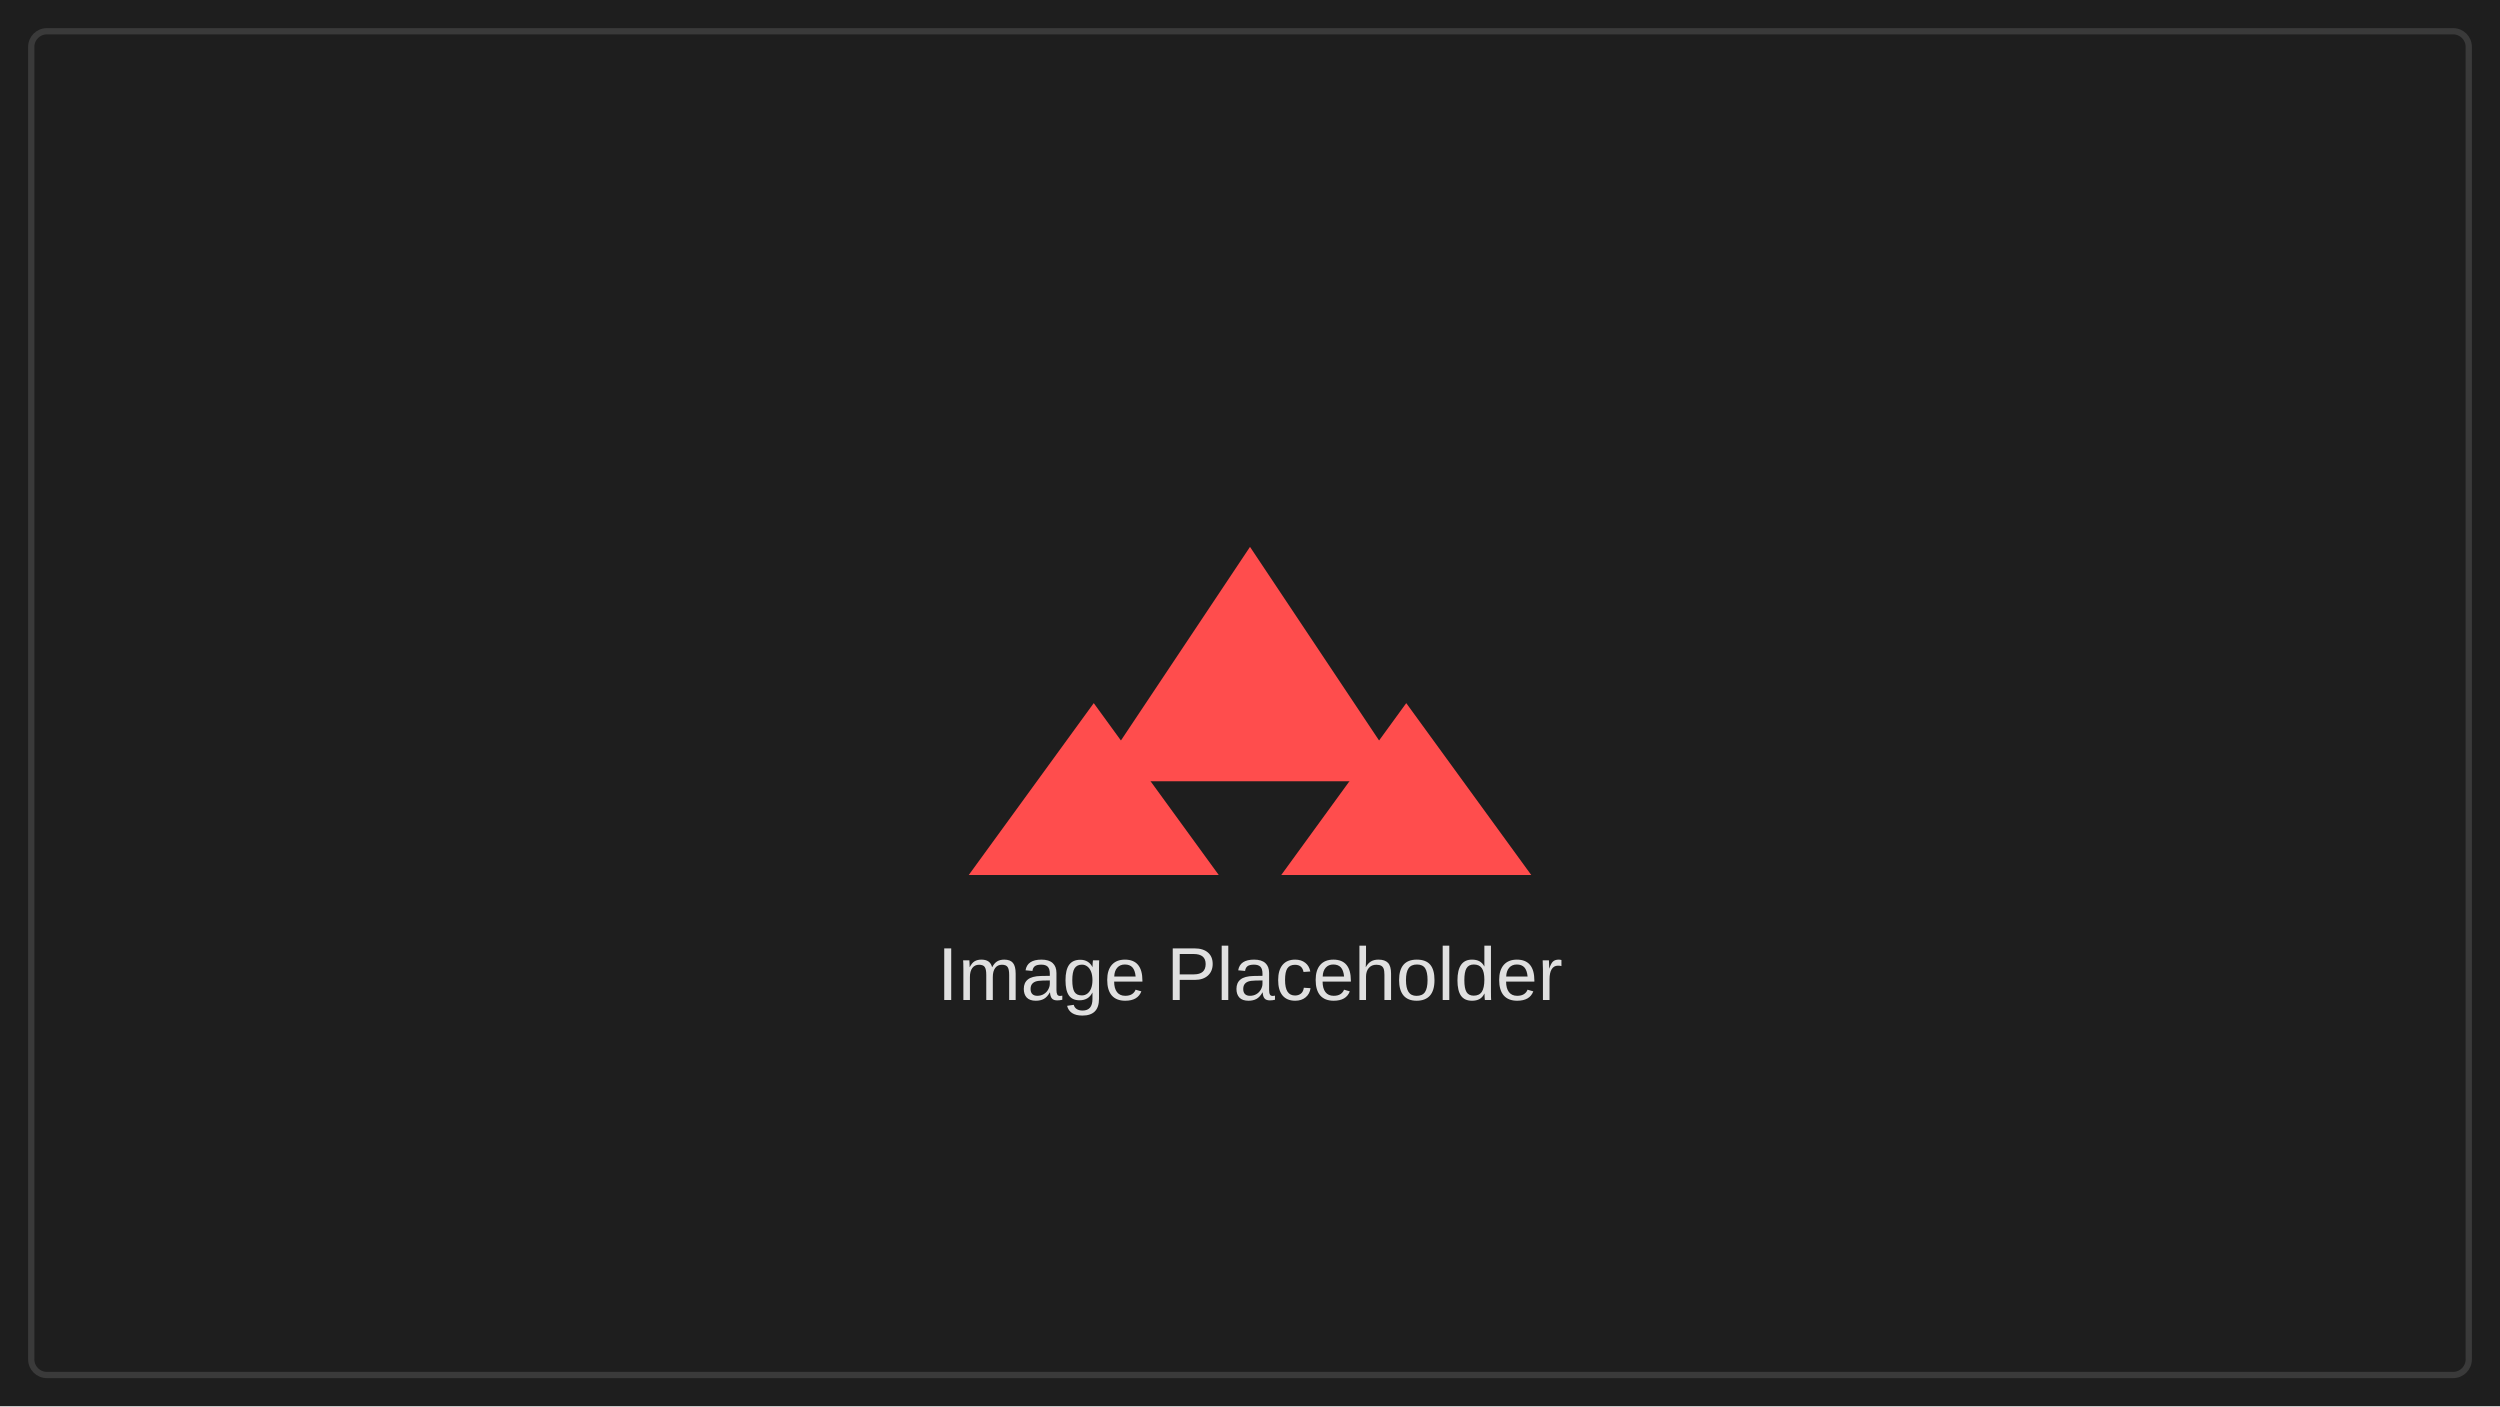
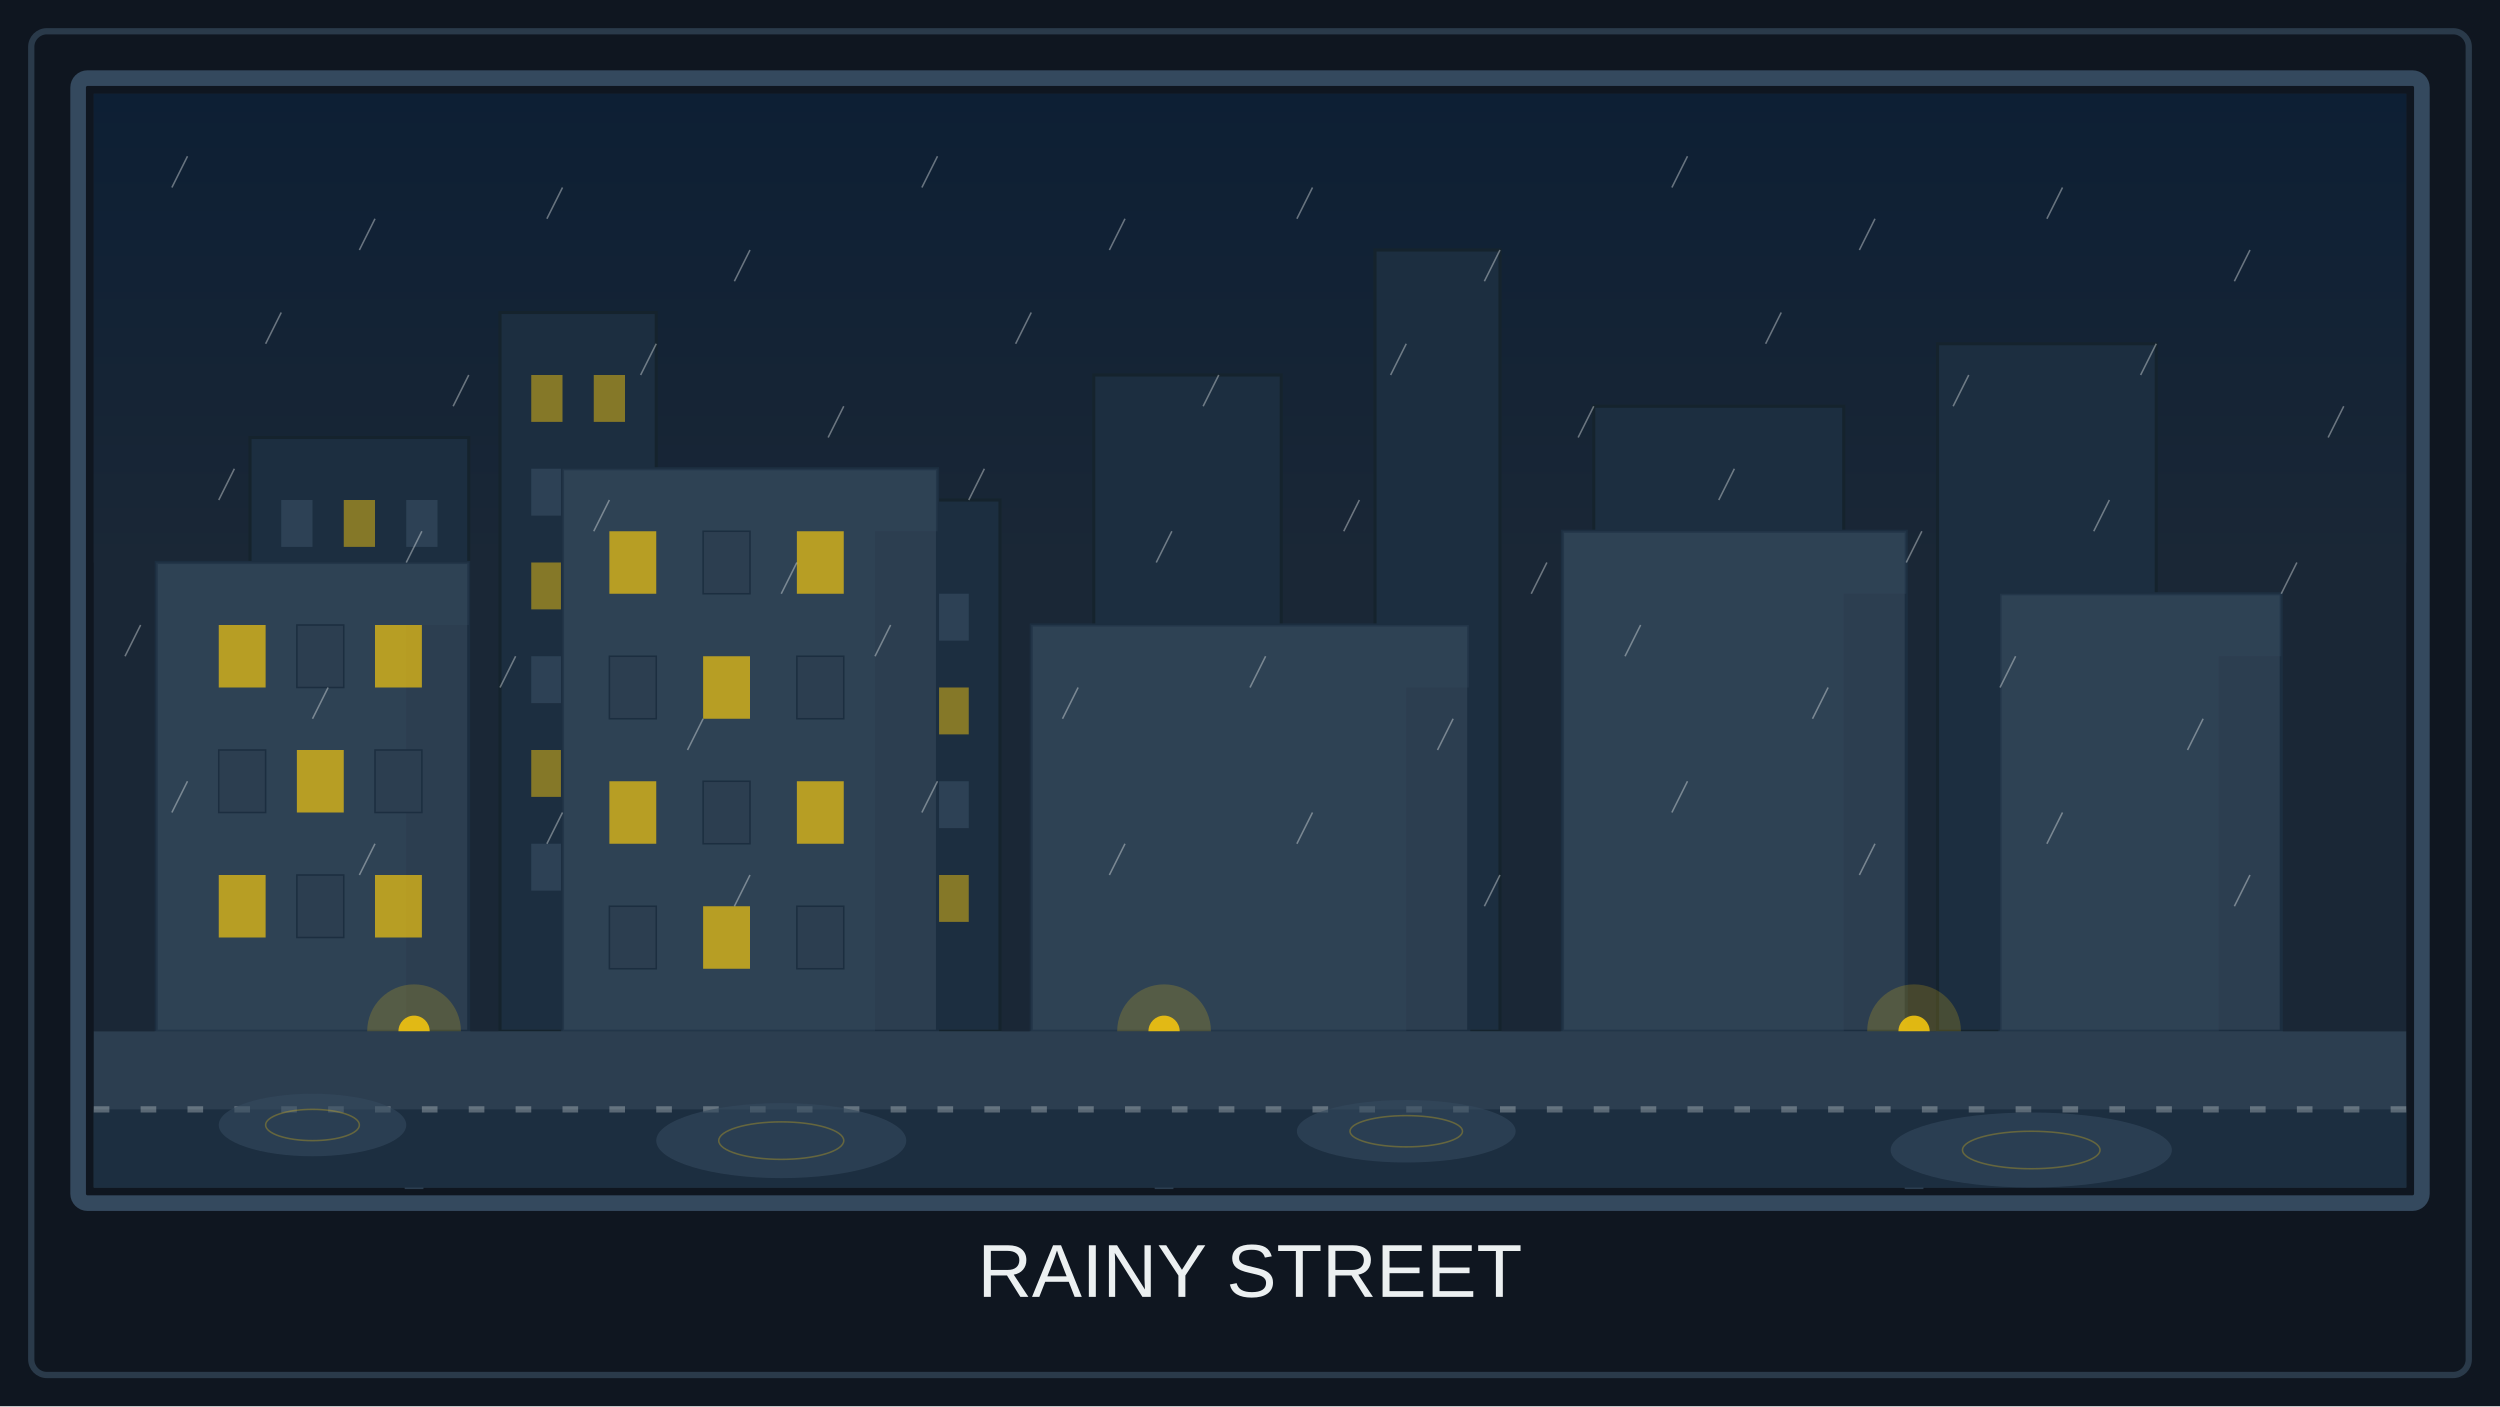
<svg xmlns="http://www.w3.org/2000/svg" width="800" height="450">
  <style>
    .background {
-       fill: #1E1E1E;
+       fill: #0F1620;
    }
    .outline {
      fill: none;
-       stroke: #3a3a3a;
+       stroke: #2A3A4A;
      stroke-width: 2;
    }
-     .icon {
-       fill: #ff4d4d;
-     }
-     .text {
+     .sky {
+       fill: #1A2736;
+     }
+     .sky-glow {
+       fill: url(#sky-gradient);
+     }
+     .building {
+       fill: #2C3E50;
+       stroke: #1C2E40;
+       stroke-width: 1;
+     }
+     .building-dark {
+       fill: #1C2E40;
+       stroke: #15232D;
+       stroke-width: 1;
+     }
+     .building-highlight {
+       fill: #34495E;
+     }
+     .window {
+       fill: #F1C40F;
+       opacity: 0.7;
+     }
+     .window-dark {
+       fill: #34495E;
+     }
+     .window-off {
+       fill: #2C3E50;
+       stroke: #1C2E40;
+       stroke-width: 0.5;
+     }
+     .road {
+       fill: #2C3E50;
+     }
+     .road-wet {
+       fill: #1C2E40;
+     }
+     .road-marking {
+       stroke: #ECF0F1;
+       stroke-width: 2;
+       stroke-dasharray: 5, 10;
+       opacity: 0.3;
+     }
+     .rain {
+       stroke: #ECF0F1;
+       stroke-width: 0.5;
+       opacity: 0.4;
+     }
+     .puddle {
+       fill: #34495E;
+       opacity: 0.6;
+     }
+     .puddle-reflection {
+       fill: none;
+       stroke: #F1C40F;
+       stroke-width: 0.5;
+       opacity: 0.3;
+     }
+     .streetlight {
+       fill: #34495E;
+       stroke: #2C3E50;
+       stroke-width: 1;
+     }
+     .light-glow {
+       fill: #F1C40F;
+       opacity: 0.2;
+     }
+     .lamp {
+       fill: #F1C40F;
+       opacity: 0.9;
+     }
+     .frame {
+       fill: none;
+       stroke: #34495E;
+       stroke-width: 5;
+     }
+     .title {
      font-family: 'Arial', sans-serif;
      font-size: 24px;
-       fill: #e0e0e0;
+       font-weight: 300;
+       fill: #ECF0F1;
      text-anchor: middle;
    }
  </style>
+   <defs>
+     <linearGradient id="sky-gradient" x1="0%" y1="0%" x2="0%" y2="100%">
+       <stop offset="0%" stop-color="#0D1F34" />
+       <stop offset="100%" stop-color="#1A2736" />
+     </linearGradient>
+   </defs>
  <rect class="background" width="800" height="450" />
  <rect class="outline" x="10" y="10" width="780" height="430" rx="5" />
-   <path class="icon" d="M400 175 L350 250 L450 250 Z" />
-   <path class="icon" d="M350 225 L310 280 L390 280 Z" />
-   <path class="icon" d="M450 225 L410 280 L490 280 Z" />
-   <text class="text" x="400" y="320">Image Placeholder</text>
+   <rect class="sky" x="30" y="30" width="740" height="300" />
+   <rect class="sky-glow" x="30" y="30" width="740" height="150" />
+   <rect class="building-dark" x="80" y="140" width="70" height="190" />
+   <rect class="building-dark" x="160" y="100" width="50" height="230" />
+   <rect class="building-dark" x="230" y="160" width="90" height="170" />
+   <rect class="building-dark" x="350" y="120" width="60" height="210" />
+   <rect class="building-dark" x="440" y="80" width="40" height="250" />
+   <rect class="building-dark" x="510" y="130" width="80" height="200" />
+   <rect class="building-dark" x="620" y="110" width="70" height="220" />
+   <g opacity="0.7">
+     <rect class="window-dark" x="90" y="160" width="10" height="15" />
+     <rect class="window" x="110" y="160" width="10" height="15" />
+     <rect class="window-dark" x="130" y="160" width="10" height="15" />
+     <rect class="window" x="90" y="190" width="10" height="15" />
+     <rect class="window-dark" x="110" y="190" width="10" height="15" />
+     <rect class="window" x="130" y="190" width="10" height="15" />
+     <rect class="window-dark" x="90" y="220" width="10" height="15" />
+     <rect class="window" x="110" y="220" width="10" height="15" />
+     <rect class="window-dark" x="130" y="220" width="10" height="15" />
+     <rect class="window" x="90" y="250" width="10" height="15" />
+     <rect class="window-dark" x="110" y="250" width="10" height="15" />
+     <rect class="window" x="130" y="250" width="10" height="15" />
+     <rect class="window-dark" x="90" y="280" width="10" height="15" />
+     <rect class="window" x="110" y="280" width="10" height="15" />
+     <rect class="window-dark" x="130" y="280" width="10" height="15" />
+     <rect class="window" x="170" y="120" width="10" height="15" />
+     <rect class="window" x="190" y="120" width="10" height="15" />
+     <rect class="window-dark" x="170" y="150" width="10" height="15" />
+     <rect class="window" x="190" y="150" width="10" height="15" />
+     <rect class="window" x="170" y="180" width="10" height="15" />
+     <rect class="window-dark" x="190" y="180" width="10" height="15" />
+     <rect class="window-dark" x="170" y="210" width="10" height="15" />
+     <rect class="window" x="190" y="210" width="10" height="15" />
+     <rect class="window" x="170" y="240" width="10" height="15" />
+     <rect class="window-dark" x="190" y="240" width="10" height="15" />
+     <rect class="window-dark" x="170" y="270" width="10" height="15" />
+     <rect class="window" x="190" y="270" width="10" height="15" />
+     <rect class="window" x="240" y="190" width="10" height="15" />
+     <rect class="window-dark" x="260" y="190" width="10" height="15" />
+     <rect class="window" x="280" y="190" width="10" height="15" />
+     <rect class="window-dark" x="300" y="190" width="10" height="15" />
+     <rect class="window-dark" x="240" y="220" width="10" height="15" />
+     <rect class="window" x="260" y="220" width="10" height="15" />
+     <rect class="window-dark" x="280" y="220" width="10" height="15" />
+     <rect class="window" x="300" y="220" width="10" height="15" />
+     <rect class="window" x="240" y="250" width="10" height="15" />
+     <rect class="window-dark" x="260" y="250" width="10" height="15" />
+     <rect class="window" x="280" y="250" width="10" height="15" />
+     <rect class="window-dark" x="300" y="250" width="10" height="15" />
+     <rect class="window-dark" x="240" y="280" width="10" height="15" />
+     <rect class="window" x="260" y="280" width="10" height="15" />
+     <rect class="window-dark" x="280" y="280" width="10" height="15" />
+     <rect class="window" x="300" y="280" width="10" height="15" />
+   </g>
+   <rect class="building" x="50" y="180" width="100" height="150" />
+   <path class="building-highlight" d="M50,180 L150,180 L150,200 L130,200 L130,330 L50,330 Z" opacity="0.3" />
+   <rect class="building" x="180" y="150" width="120" height="180" />
+   <path class="building-highlight" d="M180,150 L300,150 L300,170 L280,170 L280,330 L180,330 Z" opacity="0.3" />
+   <rect class="building" x="330" y="200" width="140" height="130" />
+   <path class="building-highlight" d="M330,200 L470,200 L470,220 L450,220 L450,330 L330,330 Z" opacity="0.3" />
+   <rect class="building" x="500" y="170" width="110" height="160" />
+   <path class="building-highlight" d="M500,170 L610,170 L610,190 L590,190 L590,330 L500,330 Z" opacity="0.3" />
+   <rect class="building" x="640" y="190" width="90" height="140" />
+   <path class="building-highlight" d="M640,190 L730,190 L730,210 L710,210 L710,330 L640,330 Z" opacity="0.3" />
+   <rect class="window" x="70" y="200" width="15" height="20" />
+   <rect class="window-off" x="95" y="200" width="15" height="20" />
+   <rect class="window" x="120" y="200" width="15" height="20" />
+   <rect class="window-off" x="70" y="240" width="15" height="20" />
+   <rect class="window" x="95" y="240" width="15" height="20" />
+   <rect class="window-off" x="120" y="240" width="15" height="20" />
+   <rect class="window" x="70" y="280" width="15" height="20" />
+   <rect class="window-off" x="95" y="280" width="15" height="20" />
+   <rect class="window" x="120" y="280" width="15" height="20" />
+   <rect class="window" x="195" y="170" width="15" height="20" />
+   <rect class="window-off" x="225" y="170" width="15" height="20" />
+   <rect class="window" x="255" y="170" width="15" height="20" />
+   <rect class="window-off" x="195" y="210" width="15" height="20" />
+   <rect class="window" x="225" y="210" width="15" height="20" />
+   <rect class="window-off" x="255" y="210" width="15" height="20" />
+   <rect class="window" x="195" y="250" width="15" height="20" />
+   <rect class="window-off" x="225" y="250" width="15" height="20" />
+   <rect class="window" x="255" y="250" width="15" height="20" />
+   <rect class="window-off" x="195" y="290" width="15" height="20" />
+   <rect class="window" x="225" y="290" width="15" height="20" />
+   <rect class="window-off" x="255" y="290" width="15" height="20" />
+   <rect class="streetlight" x="130" y="330" width="5" height="50" />
+   <circle class="lamp" cx="132.5" cy="330" r="5" />
+   <circle class="light-glow" cx="132.5" cy="330" r="15" />
+   <rect class="streetlight" x="370" y="330" width="5" height="50" />
+   <circle class="lamp" cx="372.5" cy="330" r="5" />
+   <circle class="light-glow" cx="372.5" cy="330" r="15" />
+   <rect class="streetlight" x="610" y="330" width="5" height="50" />
+   <circle class="lamp" cx="612.5" cy="330" r="5" />
+   <circle class="light-glow" cx="612.5" cy="330" r="15" />
+   <rect class="road" x="30" y="330" width="740" height="50" />
+   <rect class="road-wet" x="30" y="355" width="740" height="25" />
+   <line class="road-marking" x1="30" y1="355" x2="770" y2="355" />
+   <ellipse class="puddle" cx="100" cy="360" rx="30" ry="10" />
+   <ellipse class="puddle-reflection" cx="100" cy="360" rx="15" ry="5" />
+   <ellipse class="puddle" cx="250" cy="365" rx="40" ry="12" />
+   <ellipse class="puddle-reflection" cx="250" cy="365" rx="20" ry="6" />
+   <ellipse class="puddle" cx="450" cy="362" rx="35" ry="10" />
+   <ellipse class="puddle-reflection" cx="450" cy="362" rx="18" ry="5" />
+   <ellipse class="puddle" cx="650" cy="368" rx="45" ry="12" />
+   <ellipse class="puddle-reflection" cx="650" cy="368" rx="22" ry="6" />
+   <g class="rain">
+     <line x1="60" y1="50" x2="55" y2="60" />
+     <line x1="120" y1="70" x2="115" y2="80" />
+     <line x1="180" y1="60" x2="175" y2="70" />
+     <line x1="240" y1="80" x2="235" y2="90" />
+     <line x1="300" y1="50" x2="295" y2="60" />
+     <line x1="360" y1="70" x2="355" y2="80" />
+     <line x1="420" y1="60" x2="415" y2="70" />
+     <line x1="480" y1="80" x2="475" y2="90" />
+     <line x1="540" y1="50" x2="535" y2="60" />
+     <line x1="600" y1="70" x2="595" y2="80" />
+     <line x1="660" y1="60" x2="655" y2="70" />
+     <line x1="720" y1="80" x2="715" y2="90" />
+     <line x1="90" y1="100" x2="85" y2="110" />
+     <line x1="150" y1="120" x2="145" y2="130" />
+     <line x1="210" y1="110" x2="205" y2="120" />
+     <line x1="270" y1="130" x2="265" y2="140" />
+     <line x1="330" y1="100" x2="325" y2="110" />
+     <line x1="390" y1="120" x2="385" y2="130" />
+     <line x1="450" y1="110" x2="445" y2="120" />
+     <line x1="510" y1="130" x2="505" y2="140" />
+     <line x1="570" y1="100" x2="565" y2="110" />
+     <line x1="630" y1="120" x2="625" y2="130" />
+     <line x1="690" y1="110" x2="685" y2="120" />
+     <line x1="750" y1="130" x2="745" y2="140" />
+     <line x1="75" y1="150" x2="70" y2="160" />
+     <line x1="135" y1="170" x2="130" y2="180" />
+     <line x1="195" y1="160" x2="190" y2="170" />
+     <line x1="255" y1="180" x2="250" y2="190" />
+     <line x1="315" y1="150" x2="310" y2="160" />
+     <line x1="375" y1="170" x2="370" y2="180" />
+     <line x1="435" y1="160" x2="430" y2="170" />
+     <line x1="495" y1="180" x2="490" y2="190" />
+     <line x1="555" y1="150" x2="550" y2="160" />
+     <line x1="615" y1="170" x2="610" y2="180" />
+     <line x1="675" y1="160" x2="670" y2="170" />
+     <line x1="735" y1="180" x2="730" y2="190" />
+     <line x1="45" y1="200" x2="40" y2="210" />
+     <line x1="105" y1="220" x2="100" y2="230" />
+     <line x1="165" y1="210" x2="160" y2="220" />
+     <line x1="225" y1="230" x2="220" y2="240" />
+     <line x1="285" y1="200" x2="280" y2="210" />
+     <line x1="345" y1="220" x2="340" y2="230" />
+     <line x1="405" y1="210" x2="400" y2="220" />
+     <line x1="465" y1="230" x2="460" y2="240" />
+     <line x1="525" y1="200" x2="520" y2="210" />
+     <line x1="585" y1="220" x2="580" y2="230" />
+     <line x1="645" y1="210" x2="640" y2="220" />
+     <line x1="705" y1="230" x2="700" y2="240" />
+     <line x1="60" y1="250" x2="55" y2="260" />
+     <line x1="120" y1="270" x2="115" y2="280" />
+     <line x1="180" y1="260" x2="175" y2="270" />
+     <line x1="240" y1="280" x2="235" y2="290" />
+     <line x1="300" y1="250" x2="295" y2="260" />
+     <line x1="360" y1="270" x2="355" y2="280" />
+     <line x1="420" y1="260" x2="415" y2="270" />
+     <line x1="480" y1="280" x2="475" y2="290" />
+     <line x1="540" y1="250" x2="535" y2="260" />
+     <line x1="600" y1="270" x2="595" y2="280" />
+     <line x1="660" y1="260" x2="655" y2="270" />
+     <line x1="720" y1="280" x2="715" y2="290" />
+   </g>
+   <rect class="frame" x="25" y="25" width="750" height="360" rx="3" />
+   <text class="title" x="400" y="415">RAINY STREET</text>
</svg>
